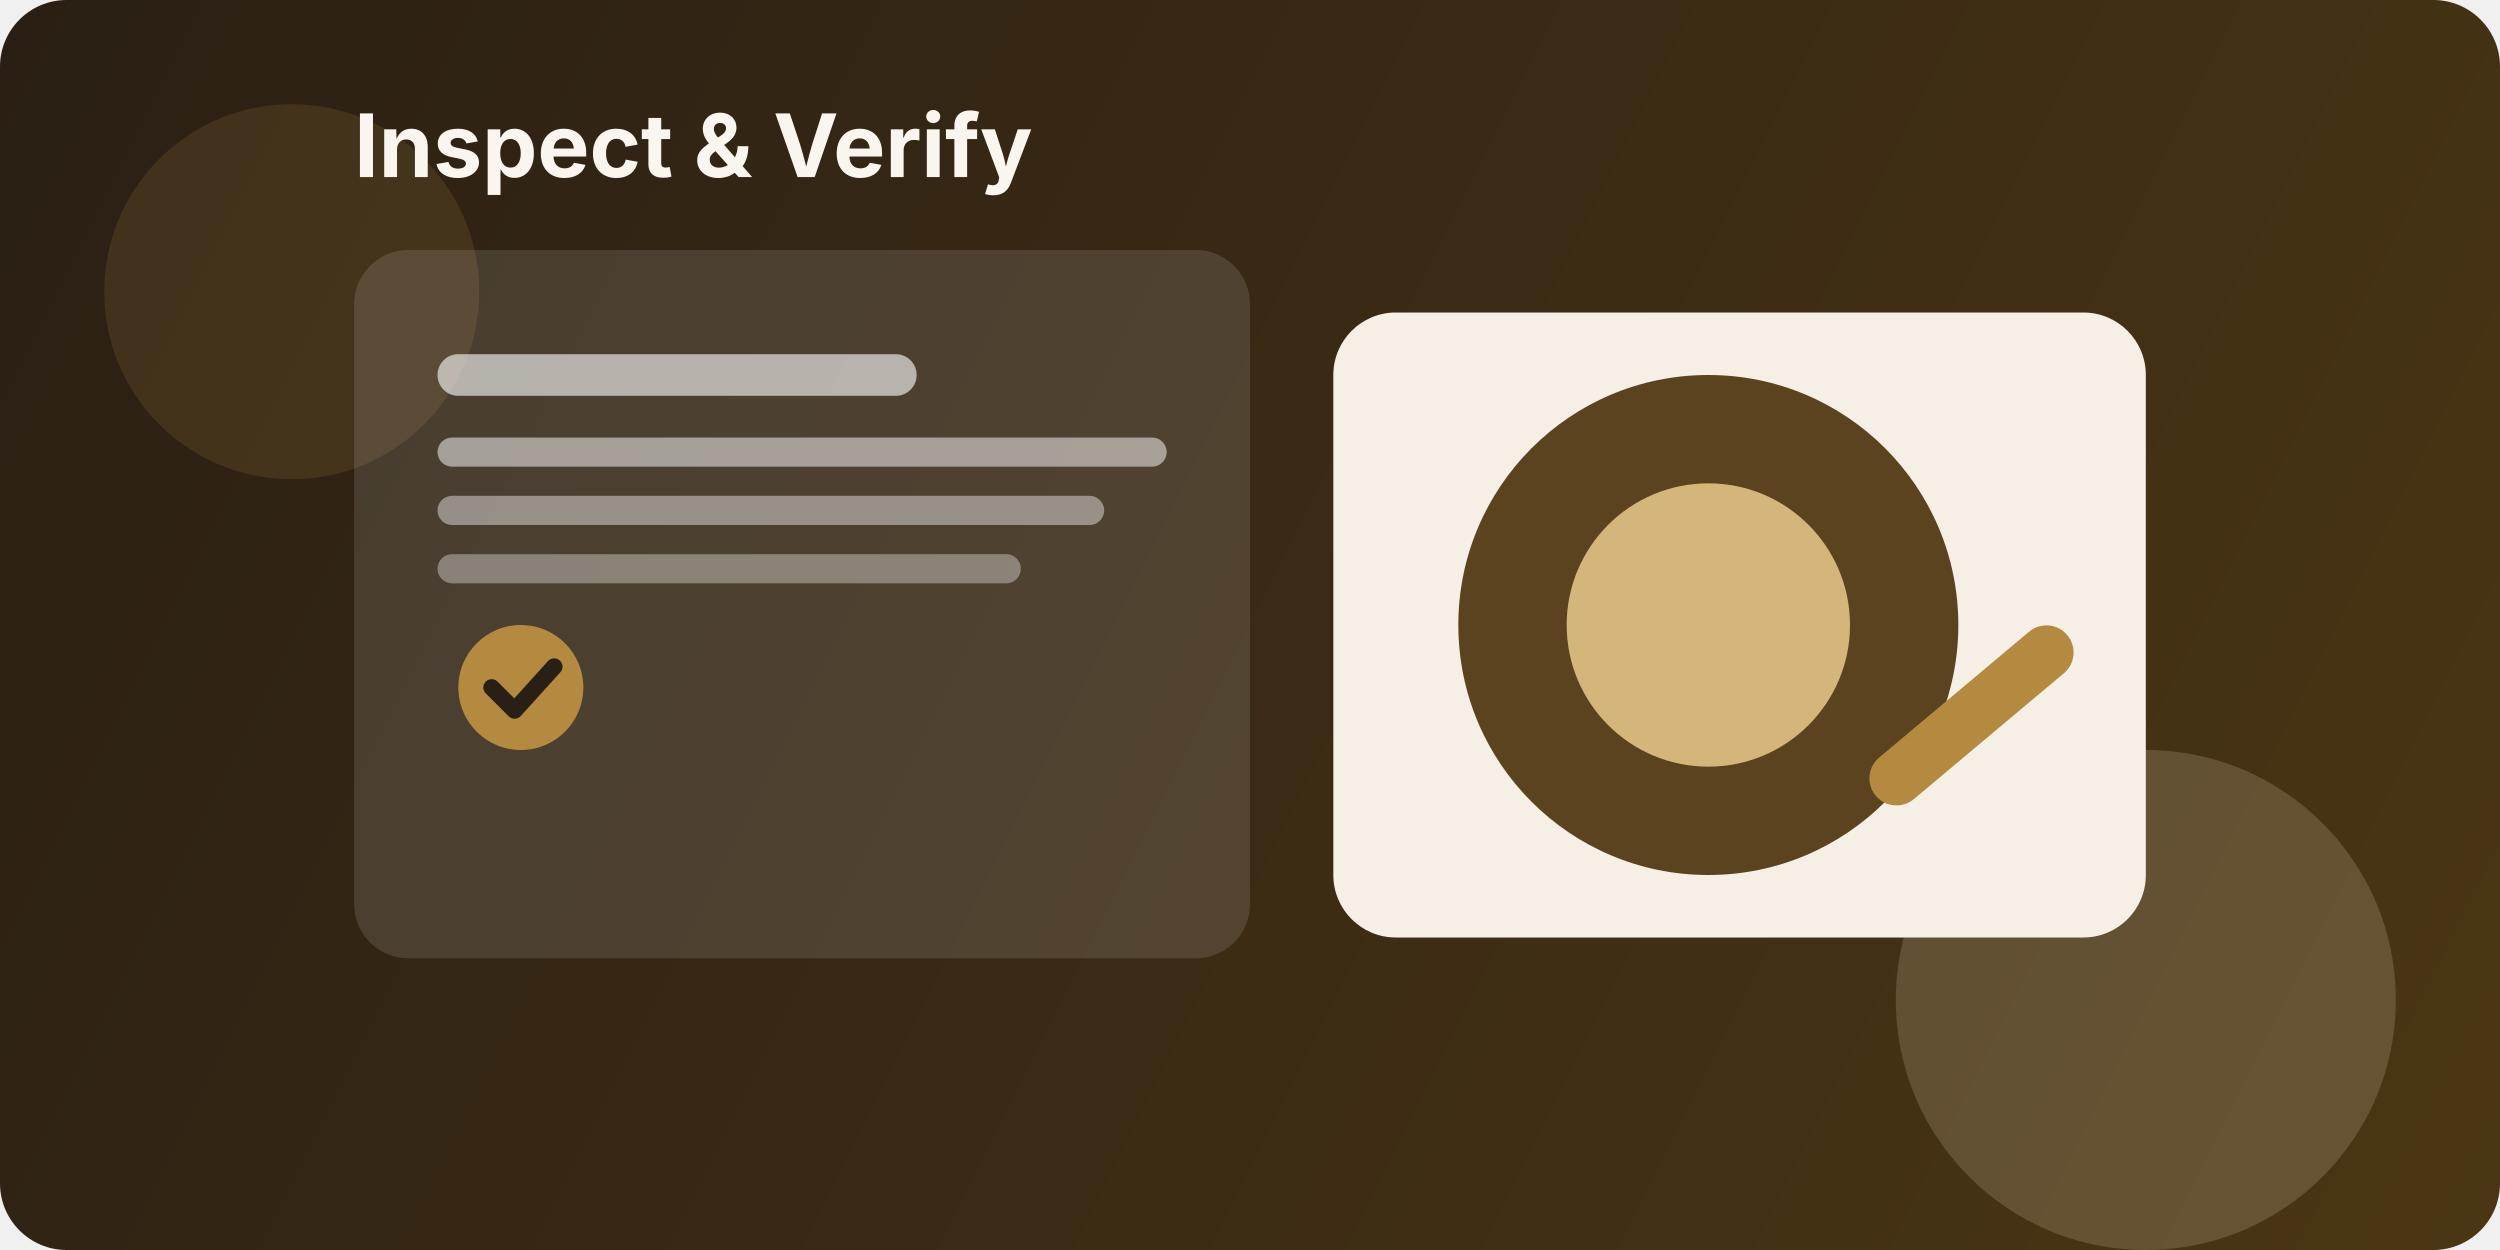
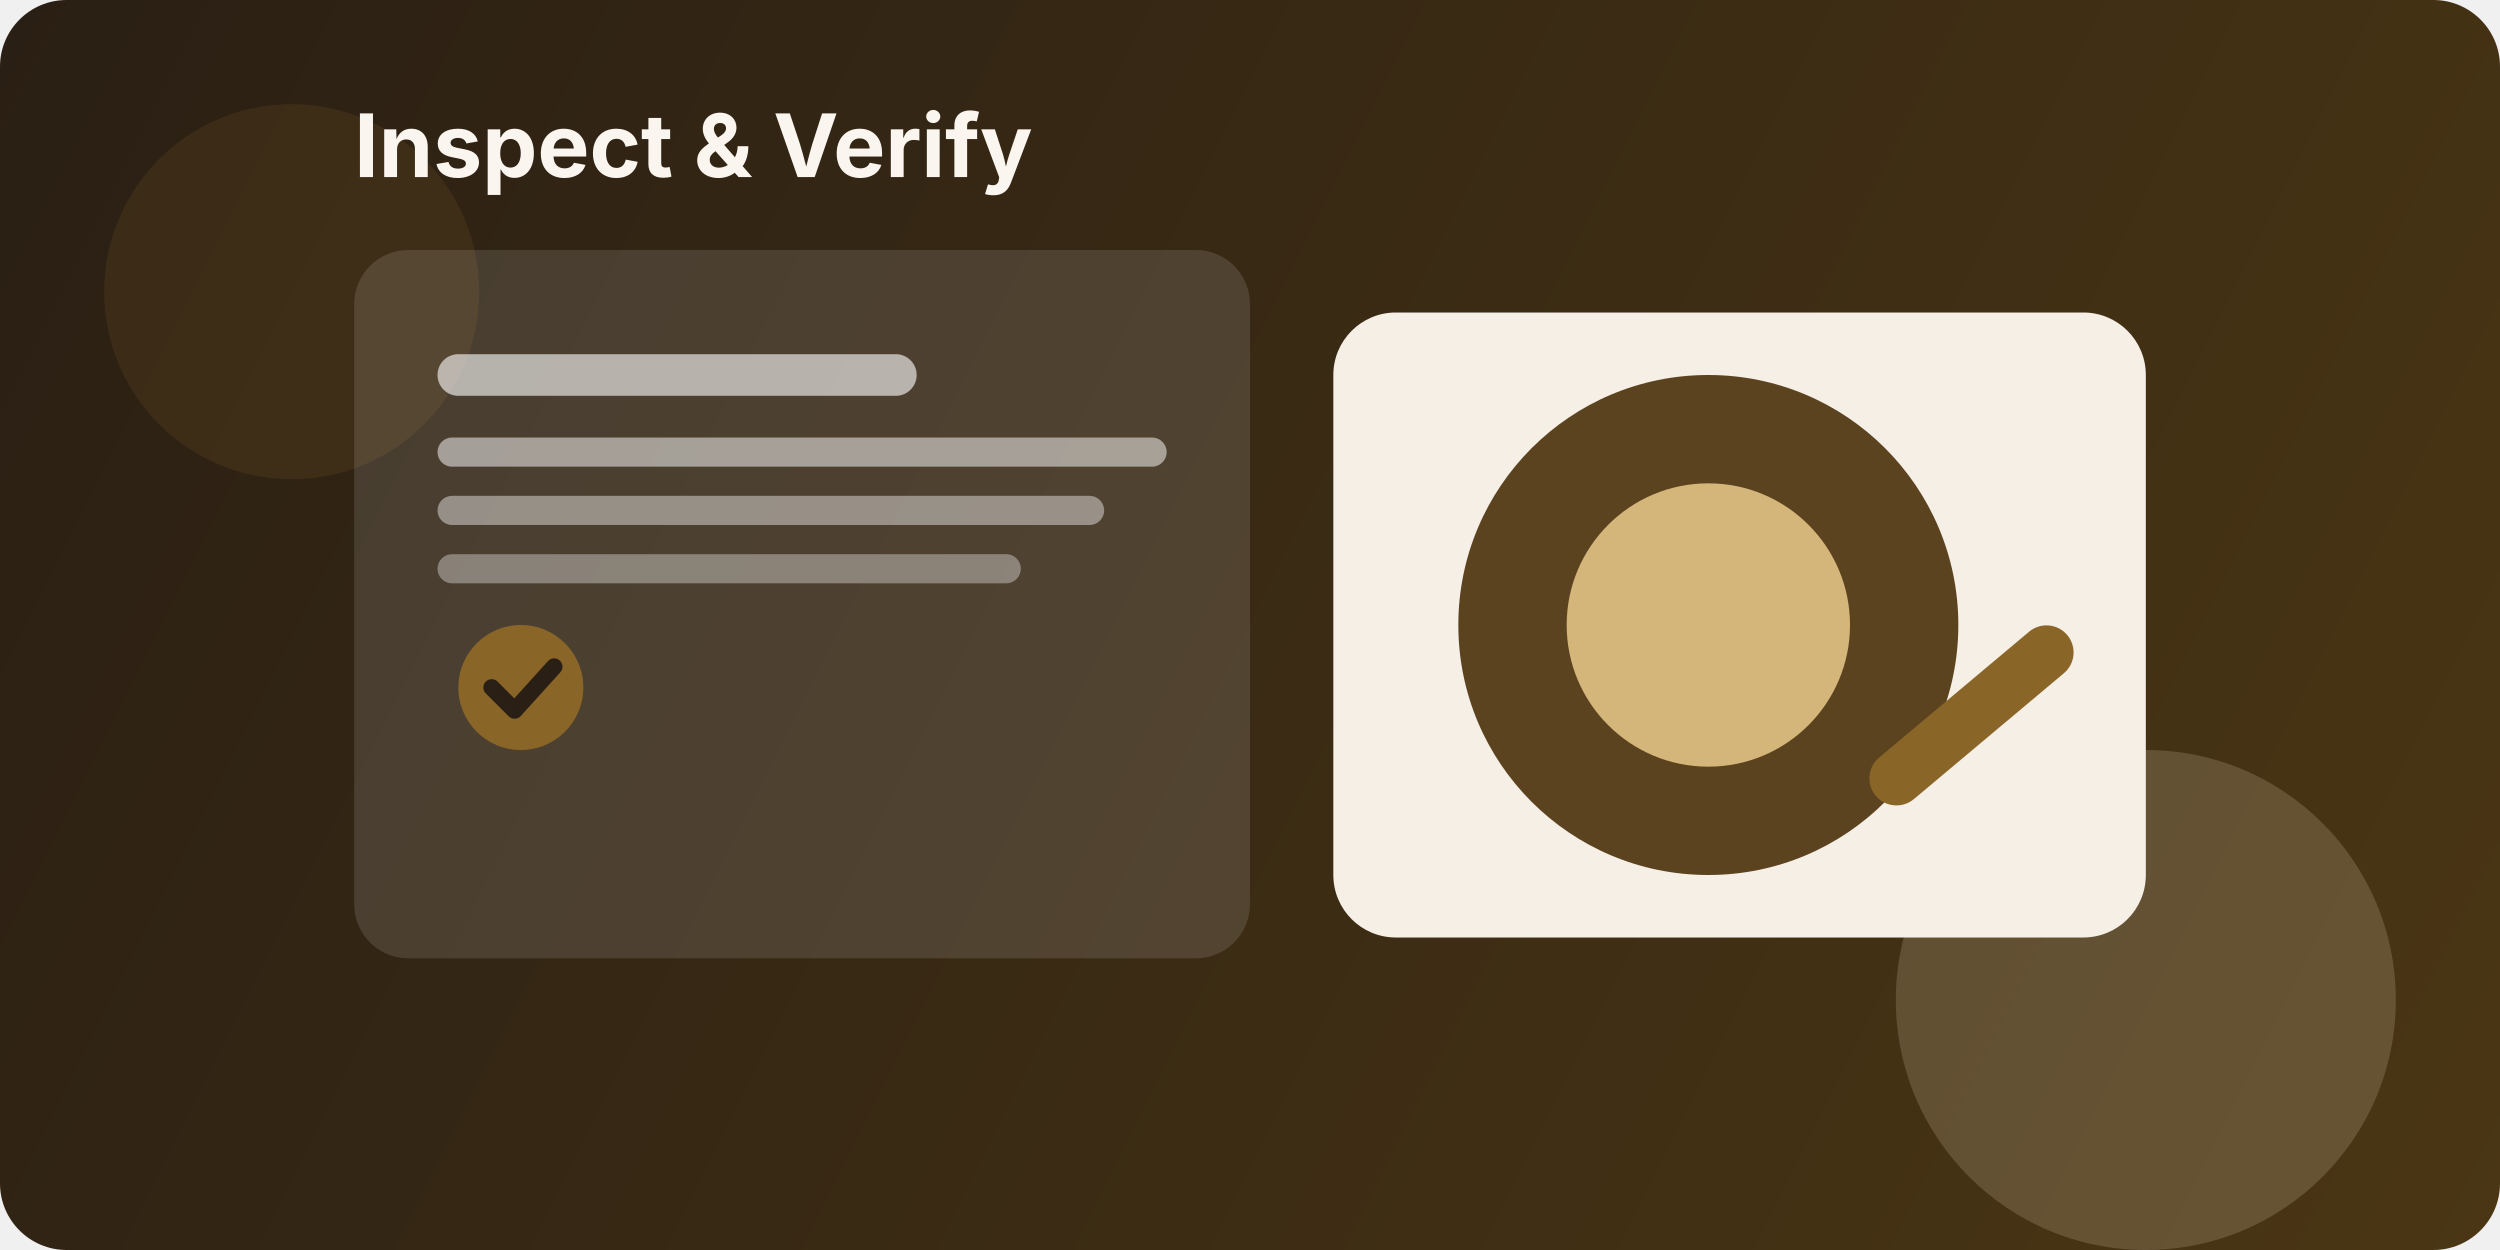
<svg xmlns="http://www.w3.org/2000/svg" width="1200" height="600" viewBox="0 0 1200 600" fill="none">
  <defs>
    <linearGradient id="bg2" x1="0" y1="0" x2="1200" y2="600" gradientUnits="userSpaceOnUse">
      <stop stop-color="#2a1f14" />
      <stop offset="1" stop-color="#4a3614" />
    </linearGradient>
  </defs>
  <rect width="1200" height="600" rx="32" fill="url(#bg2)" />
-   <circle cx="140" cy="140" r="90" fill="#b48a40" fill-opacity="0.16" />
+   <circle cx="140" cy="140" r="90" fill="#8a6528" fill-opacity="0.16" />
  <circle cx="1030" cy="480" r="120" fill="#f0dfc4" fill-opacity="0.18" />
  <rect x="170" y="120" width="430" height="340" rx="26" fill="#FFFFFF" fill-opacity="0.12" />
  <rect x="210" y="170" width="230" height="20" rx="10" fill="#FFFFFF" fill-opacity="0.6" />
  <rect x="210" y="210" width="350" height="14" rx="7" fill="#FFFFFF" fill-opacity="0.5" />
  <rect x="210" y="238" width="320" height="14" rx="7" fill="#FFFFFF" fill-opacity="0.42" />
  <rect x="210" y="266" width="280" height="14" rx="7" fill="#FFFFFF" fill-opacity="0.35" />
-   <circle cx="250" cy="330" r="30" fill="#b48a40" />
+   <circle cx="250" cy="330" r="30" fill="#8a6528" />
  <path d="M236 330L247 341L266 320" stroke="#2a1f14" stroke-width="8" stroke-linecap="round" stroke-linejoin="round" />
  <rect x="640" y="150" width="390" height="300" rx="30" fill="#F5EFE6" />
  <circle cx="820" cy="300" r="120" fill="#5c4320" />
  <circle cx="820" cy="300" r="68" fill="#d4b57a" />
-   <rect x="892" y="372" width="120" height="26" rx="13" transform="rotate(-40 892 372)" fill="#b48a40" />
+   <rect x="892" y="372" width="120" height="26" rx="13" transform="rotate(-40 892 372)" fill="#8a6528" />
  <text x="170" y="85" fill="#faf6ef" font-size="42" font-family="Inter, Arial, sans-serif" font-weight="700">Inspect &amp; Verify</text>
</svg>
